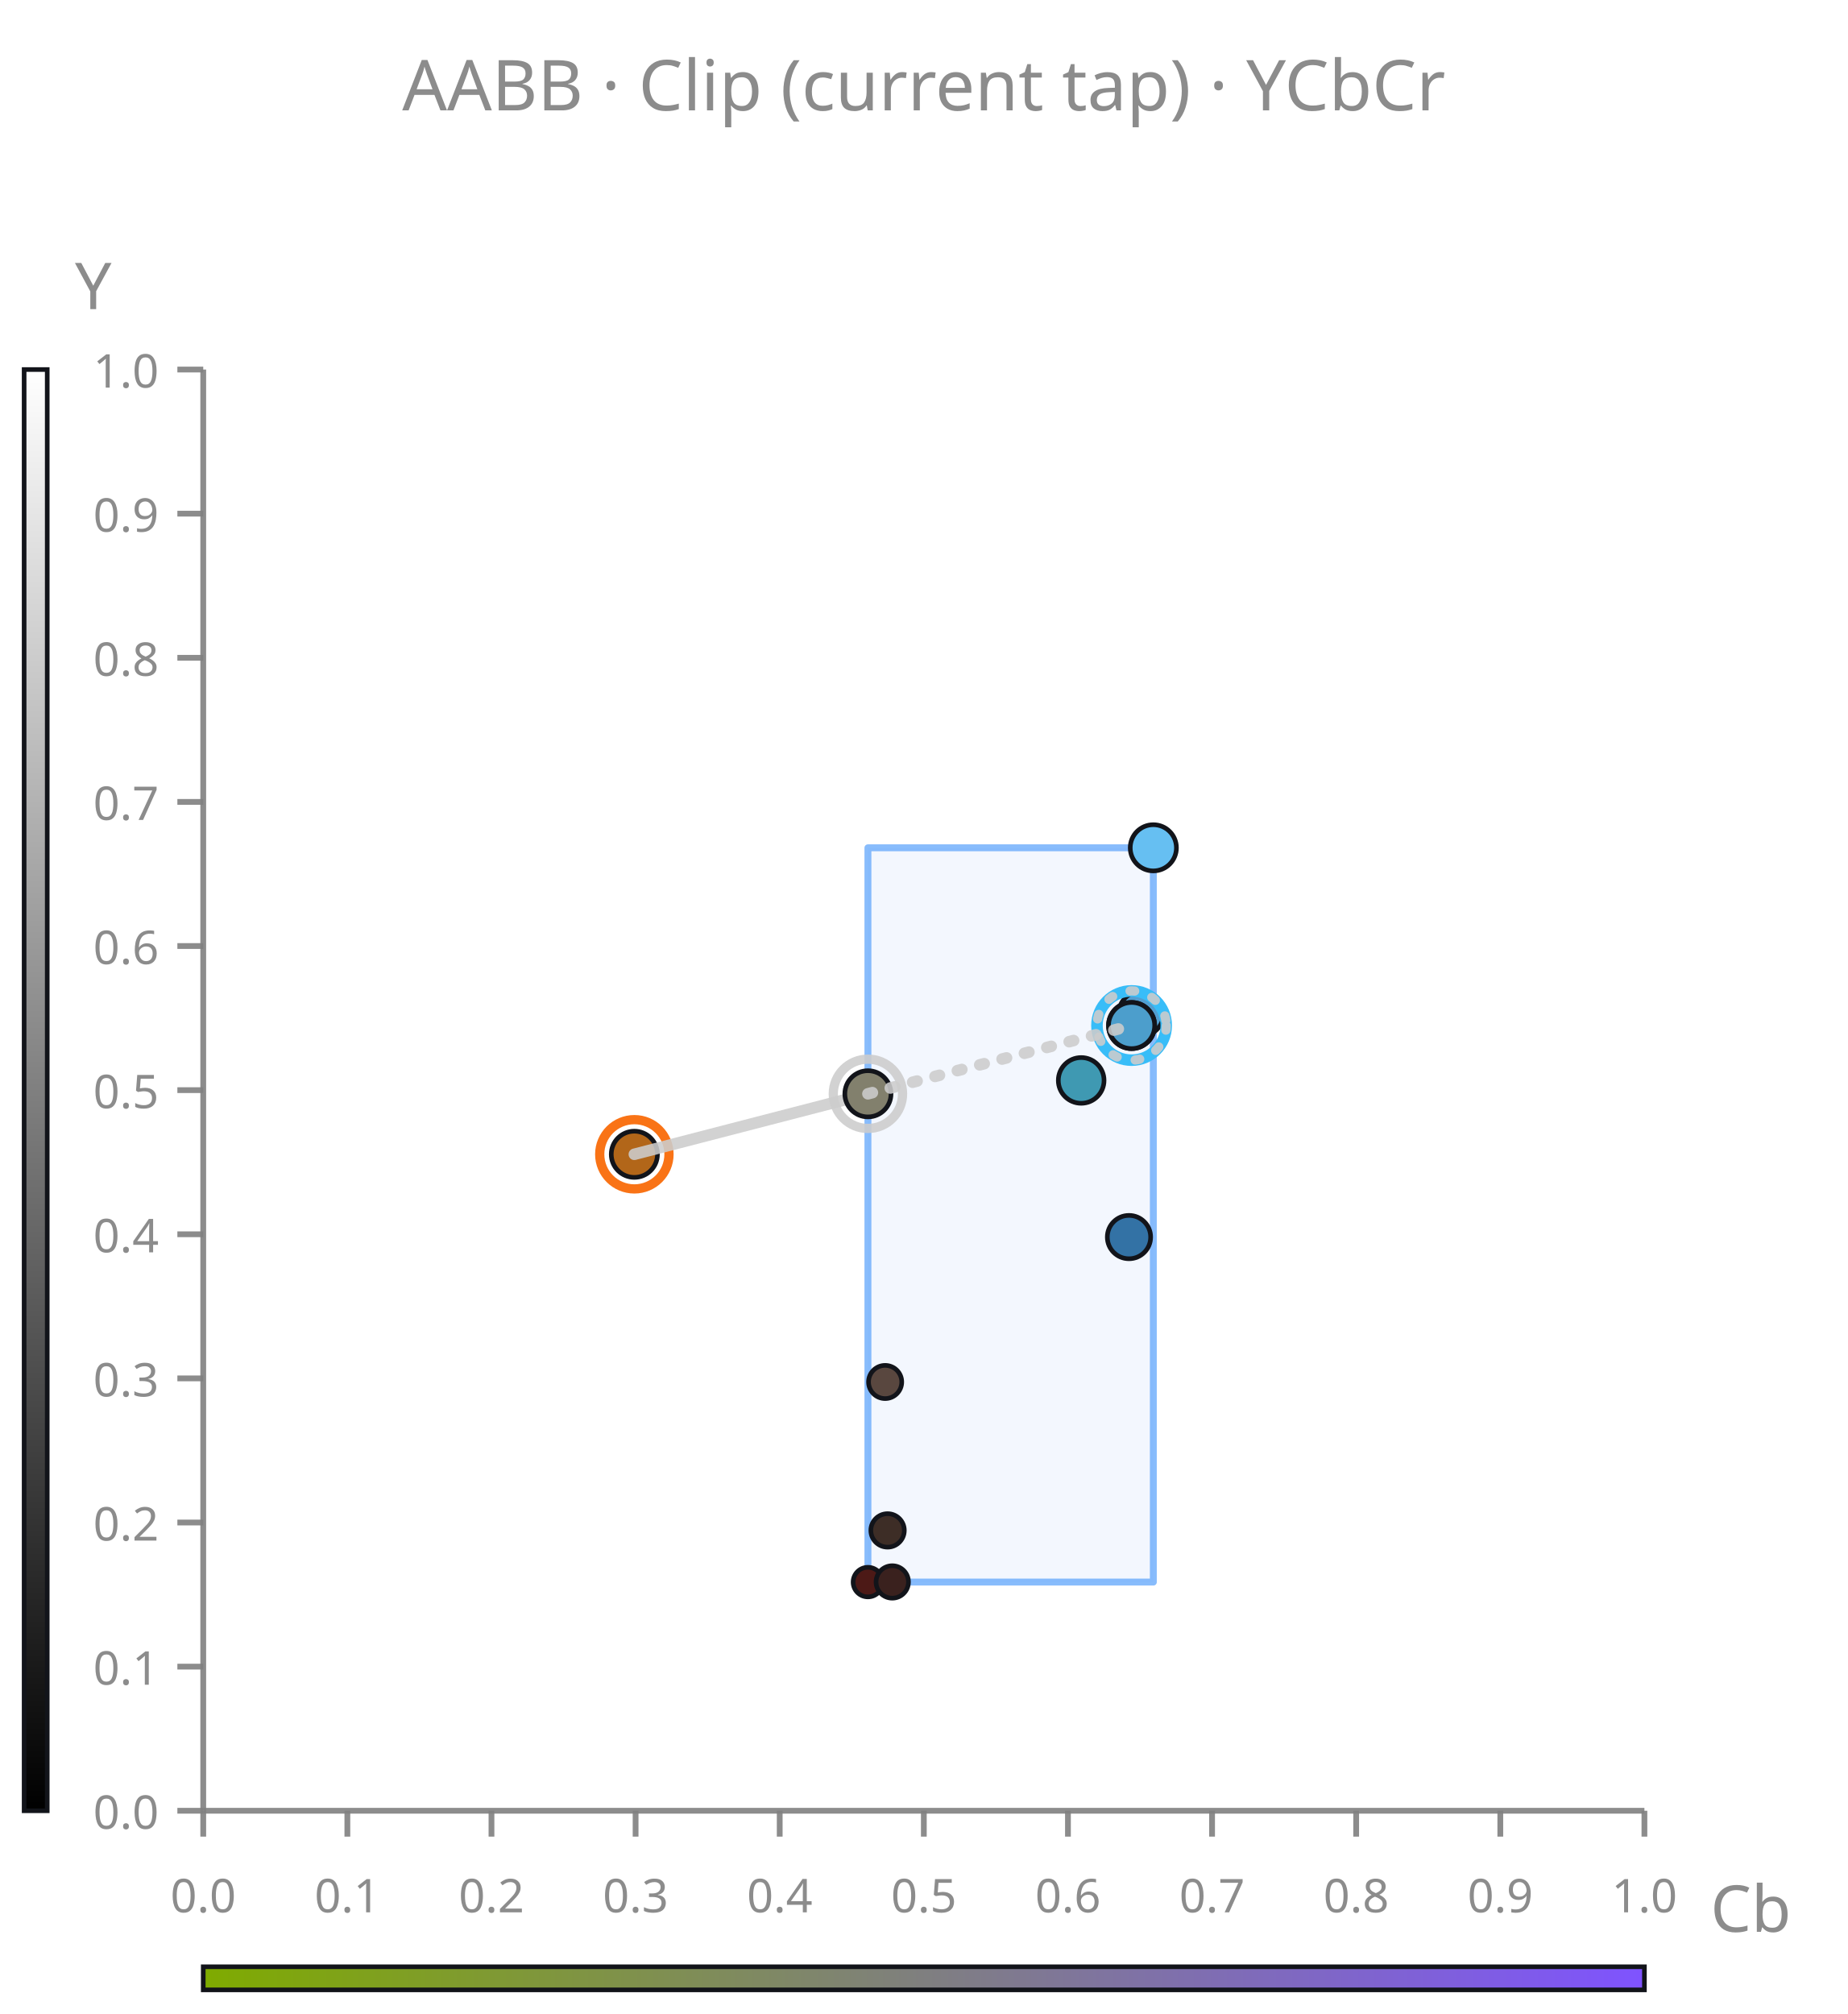
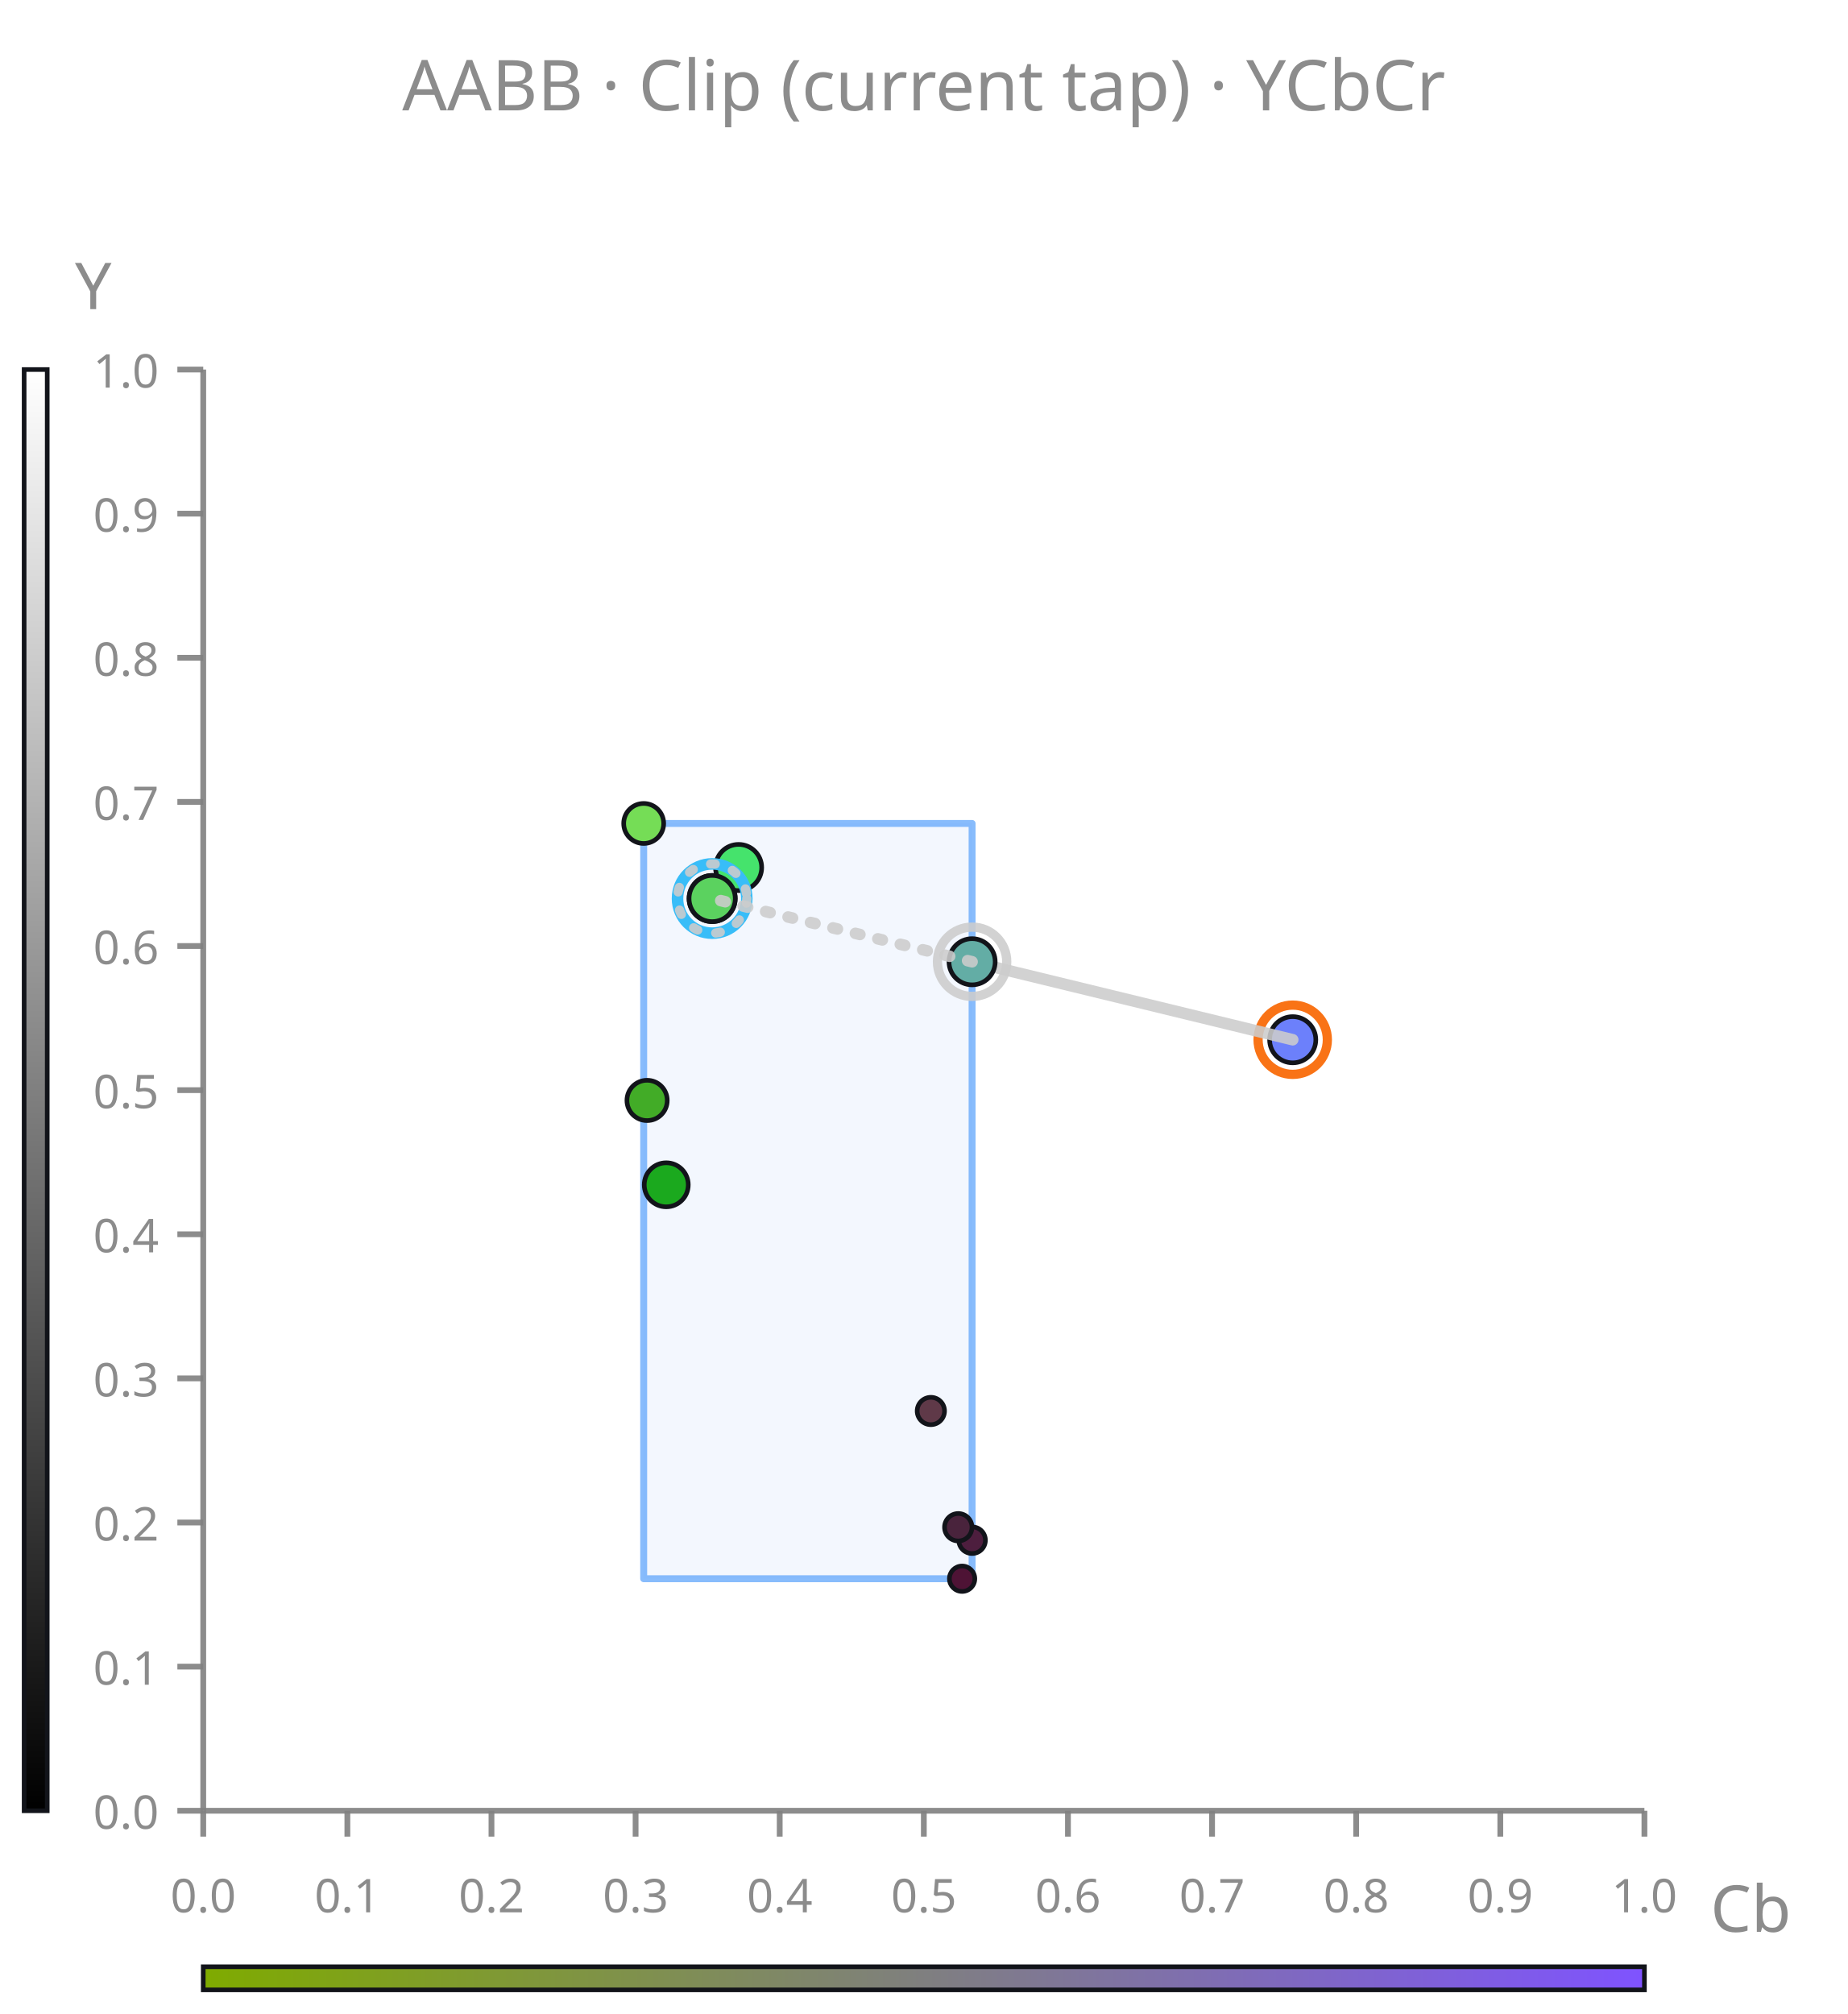
<svg xmlns="http://www.w3.org/2000/svg" baseProfile="full" height="436.0px" version="1.1" viewBox="0,0,400.0,436.0" width="400.0px">
  <defs>
    <linearGradient gradientUnits="userSpaceOnUse" id="plotGradY_1_0_4" x1="7.724" x2="7.724" y1="80" y2="392.0">
      <stop offset="0" stop-color="rgb(255,255,255)" />
      <stop offset="1" stop-color="rgb(0,0,0)" />
    </linearGradient>
    <linearGradient gradientUnits="userSpaceOnUse" id="plotGradX_1_0_4" x1="44.0" x2="356" y1="428.276" y2="428.276">
      <stop offset="0" stop-color="rgb(127,171,0)" />
      <stop offset="1" stop-color="rgb(127,83,255)" />
    </linearGradient>
  </defs>
  <g class="layer_bg" />
  <g class="layer_boundary">
-     <polygon fill="rgba(59,130,246,0.06)" points="187.897,342.498 249.685,342.498 249.685,183.537 187.897,183.537" stroke="rgba(96,165,250,0.75)" stroke-linejoin="round" stroke-width="1.5" />
+     <polygon fill="rgba(59,130,246,0.06)" points="139.352,341.77 210.45,341.77 210.45,178.266 139.352,178.266" stroke="rgba(96,165,250,0.75)" stroke-linejoin="round" stroke-width="1.5" />
  </g>
  <g class="layer_axes">
    <line fill="none" stroke="rgba(128,128,128,0.9)" stroke-width="1.25" x1="44.0" x2="356" y1="392.0" y2="392.0" />
    <line fill="none" stroke="rgba(128,128,128,0.9)" stroke-width="1.25" x1="44.0" x2="44.0" y1="392.0" y2="80" />
    <line fill="none" stroke="rgba(128,128,128,0.9)" stroke-width="1.25" x1="44.0" x2="44.0" y1="392.0" y2="397.6" />
    <text dominant-baseline="hanging" fill="rgba(128,128,128,0.9)" font-family="sans-serif" font-size="10.08" text-anchor="middle" x="44.0" y="406.168">0.0</text>
    <line fill="none" stroke="rgba(128,128,128,0.9)" stroke-width="1.25" x1="75.2" x2="75.2" y1="392.0" y2="397.6" />
    <text dominant-baseline="hanging" fill="rgba(128,128,128,0.9)" font-family="sans-serif" font-size="10.08" text-anchor="middle" x="75.2" y="406.168">0.1</text>
    <line fill="none" stroke="rgba(128,128,128,0.9)" stroke-width="1.25" x1="106.4" x2="106.4" y1="392.0" y2="397.6" />
    <text dominant-baseline="hanging" fill="rgba(128,128,128,0.9)" font-family="sans-serif" font-size="10.08" text-anchor="middle" x="106.4" y="406.168">0.2</text>
    <line fill="none" stroke="rgba(128,128,128,0.9)" stroke-width="1.25" x1="137.6" x2="137.6" y1="392.0" y2="397.6" />
    <text dominant-baseline="hanging" fill="rgba(128,128,128,0.9)" font-family="sans-serif" font-size="10.08" text-anchor="middle" x="137.6" y="406.168">0.3</text>
    <line fill="none" stroke="rgba(128,128,128,0.9)" stroke-width="1.25" x1="168.8" x2="168.8" y1="392.0" y2="397.6" />
    <text dominant-baseline="hanging" fill="rgba(128,128,128,0.9)" font-family="sans-serif" font-size="10.08" text-anchor="middle" x="168.8" y="406.168">0.4</text>
    <line fill="none" stroke="rgba(128,128,128,0.9)" stroke-width="1.25" x1="200" x2="200" y1="392.0" y2="397.6" />
    <text dominant-baseline="hanging" fill="rgba(128,128,128,0.9)" font-family="sans-serif" font-size="10.08" text-anchor="middle" x="200" y="406.168">0.5</text>
    <line fill="none" stroke="rgba(128,128,128,0.9)" stroke-width="1.25" x1="231.2" x2="231.2" y1="392.0" y2="397.6" />
    <text dominant-baseline="hanging" fill="rgba(128,128,128,0.9)" font-family="sans-serif" font-size="10.08" text-anchor="middle" x="231.2" y="406.168">0.6</text>
    <line fill="none" stroke="rgba(128,128,128,0.9)" stroke-width="1.25" x1="262.4" x2="262.4" y1="392.0" y2="397.6" />
    <text dominant-baseline="hanging" fill="rgba(128,128,128,0.9)" font-family="sans-serif" font-size="10.08" text-anchor="middle" x="262.4" y="406.168">0.7</text>
    <line fill="none" stroke="rgba(128,128,128,0.9)" stroke-width="1.25" x1="293.6" x2="293.6" y1="392.0" y2="397.6" />
    <text dominant-baseline="hanging" fill="rgba(128,128,128,0.9)" font-family="sans-serif" font-size="10.08" text-anchor="middle" x="293.6" y="406.168">0.8</text>
    <line fill="none" stroke="rgba(128,128,128,0.9)" stroke-width="1.25" x1="324.8" x2="324.8" y1="392.0" y2="397.6" />
    <text dominant-baseline="hanging" fill="rgba(128,128,128,0.9)" font-family="sans-serif" font-size="10.08" text-anchor="middle" x="324.8" y="406.168">0.9</text>
    <line fill="none" stroke="rgba(128,128,128,0.9)" stroke-width="1.25" x1="356" x2="356" y1="392.0" y2="397.6" />
    <text dominant-baseline="hanging" fill="rgba(128,128,128,0.9)" font-family="sans-serif" font-size="10.08" text-anchor="middle" x="356" y="406.168">1.0</text>
    <line fill="none" stroke="rgba(128,128,128,0.9)" stroke-width="1.25" x1="44.0" x2="38.4" y1="392.0" y2="392.0" />
    <text dominant-baseline="central" fill="rgba(128,128,128,0.9)" font-family="sans-serif" font-size="10.08" text-anchor="end" x="34.4" y="392.0">0.0</text>
    <line fill="none" stroke="rgba(128,128,128,0.9)" stroke-width="1.25" x1="44.0" x2="38.4" y1="360.8" y2="360.8" />
    <text dominant-baseline="central" fill="rgba(128,128,128,0.9)" font-family="sans-serif" font-size="10.08" text-anchor="end" x="34.4" y="360.8">0.1</text>
    <line fill="none" stroke="rgba(128,128,128,0.9)" stroke-width="1.25" x1="44.0" x2="38.4" y1="329.6" y2="329.6" />
    <text dominant-baseline="central" fill="rgba(128,128,128,0.9)" font-family="sans-serif" font-size="10.08" text-anchor="end" x="34.4" y="329.6">0.2</text>
    <line fill="none" stroke="rgba(128,128,128,0.9)" stroke-width="1.25" x1="44.0" x2="38.4" y1="298.4" y2="298.4" />
    <text dominant-baseline="central" fill="rgba(128,128,128,0.9)" font-family="sans-serif" font-size="10.08" text-anchor="end" x="34.4" y="298.4">0.3</text>
    <line fill="none" stroke="rgba(128,128,128,0.9)" stroke-width="1.25" x1="44.0" x2="38.4" y1="267.2" y2="267.2" />
    <text dominant-baseline="central" fill="rgba(128,128,128,0.9)" font-family="sans-serif" font-size="10.08" text-anchor="end" x="34.4" y="267.2">0.4</text>
    <line fill="none" stroke="rgba(128,128,128,0.9)" stroke-width="1.25" x1="44.0" x2="38.4" y1="236" y2="236" />
    <text dominant-baseline="central" fill="rgba(128,128,128,0.9)" font-family="sans-serif" font-size="10.08" text-anchor="end" x="34.4" y="236">0.5</text>
    <line fill="none" stroke="rgba(128,128,128,0.9)" stroke-width="1.25" x1="44.0" x2="38.4" y1="204.8" y2="204.8" />
    <text dominant-baseline="central" fill="rgba(128,128,128,0.9)" font-family="sans-serif" font-size="10.08" text-anchor="end" x="34.4" y="204.8">0.6</text>
    <line fill="none" stroke="rgba(128,128,128,0.9)" stroke-width="1.25" x1="44.0" x2="38.4" y1="173.6" y2="173.6" />
    <text dominant-baseline="central" fill="rgba(128,128,128,0.9)" font-family="sans-serif" font-size="10.08" text-anchor="end" x="34.4" y="173.6">0.7</text>
    <line fill="none" stroke="rgba(128,128,128,0.9)" stroke-width="1.25" x1="44.0" x2="38.4" y1="142.4" y2="142.4" />
    <text dominant-baseline="central" fill="rgba(128,128,128,0.9)" font-family="sans-serif" font-size="10.08" text-anchor="end" x="34.4" y="142.4">0.8</text>
    <line fill="none" stroke="rgba(128,128,128,0.9)" stroke-width="1.25" x1="44.0" x2="38.4" y1="111.2" y2="111.2" />
    <text dominant-baseline="central" fill="rgba(128,128,128,0.9)" font-family="sans-serif" font-size="10.08" text-anchor="end" x="34.4" y="111.2">0.9</text>
    <line fill="none" stroke="rgba(128,128,128,0.9)" stroke-width="1.25" x1="44.0" x2="38.4" y1="80" y2="80" />
    <text dominant-baseline="central" fill="rgba(128,128,128,0.9)" font-family="sans-serif" font-size="10.08" text-anchor="end" x="34.4" y="80">1.0</text>
    <text fill="rgba(128,128,128,0.9)" font-family="sans-serif" font-size="14" x="370.3" y="418.208">Cb</text>
    <text fill="rgba(128,128,128,0.9)" font-family="sans-serif" font-size="14" x="16.224" y="66.928">Y</text>
    <rect fill="url(#plotGradY_1_0_4) none" height="312" shape-rendering="geometricPrecision" stroke="rgba(18,20,26,1.0)" stroke-width="1.0" width="5.0" x="5.224" y="80" />
    <rect fill="url(#plotGradX_1_0_4) none" height="5.0" shape-rendering="geometricPrecision" stroke="rgba(18,20,26,1.0)" stroke-width="1.0" width="312" x="44.0" y="425.776" />
  </g>
  <g class="layer_dots">
-     <circle cx="187.897" cy="342.498" fill="rgb(76,25,22)" r="3.203" stroke="rgba(18,20,26,1.0)" stroke-width="1.0" />
-     <circle cx="193.167" cy="342.467" fill="rgb(58,33,30)" r="3.51" stroke="rgba(18,20,26,1.0)" stroke-width="1.0" />
-     <circle cx="191.625" cy="299.177" fill="rgb(89,71,63)" r="3.593" stroke="rgba(18,20,26,1.0)" stroke-width="1.0" />
-     <circle cx="192.152" cy="331.31" fill="rgb(61,45,38)" r="3.623" stroke="rgba(18,20,26,1.0)" stroke-width="1.0" />
-     <circle cx="244.414" cy="267.808" fill="rgb(51,114,165)" r="4.692" stroke="rgba(18,20,26,1.0)" stroke-width="1.0" />
-     <circle cx="247.049" cy="219.433" fill="rgb(81,158,209)" r="4.846" stroke="rgba(18,20,26,1.0)" stroke-width="1.0" />
-     <circle cx="244.98" cy="222.01" fill="rgb(76,158,204)" r="5.0" stroke="rgba(18,20,26,1.0)" stroke-width="1.0" />
-     <circle cx="234.066" cy="233.894" fill="rgb(63,153,178)" r="4.95" stroke="rgba(18,20,26,1.0)" stroke-width="1.0" />
-     <circle cx="249.685" cy="183.537" fill="rgb(102,191,242)" r="5.0" stroke="rgba(18,20,26,1.0)" stroke-width="1.0" />
-     <circle cx="137.332" cy="249.884" fill="rgb(178,102,25)" r="5.0" stroke="rgba(18,20,26,1.0)" stroke-width="1.0" />
-     <circle cx="244.98" cy="222.01" fill="rgb(76,158,204)" r="5.0" stroke="rgba(18,20,26,1.0)" stroke-width="1.0" />
+     <circle cx="208.287" cy="341.77" fill="rgb(78,19,53)" r="2.75" stroke="rgba(18,20,26,1.0)" stroke-width="1.0" />
+     <circle cx="210.45" cy="333.431" fill="rgb(77,30,62)" r="2.881" stroke="rgba(18,20,26,1.0)" stroke-width="1.0" />
+     <circle cx="201.52" cy="305.457" fill="rgb(95,57,72)" r="2.96" stroke="rgba(18,20,26,1.0)" stroke-width="1.0" />
+     <circle cx="207.453" cy="330.622" fill="rgb(73,35,60)" r="2.97" stroke="rgba(18,20,26,1.0)" stroke-width="1.0" />
+     <circle cx="139.352" cy="178.266" fill="rgb(117,221,86)" r="4.33" stroke="rgba(18,20,26,1.0)" stroke-width="1.0" />
+     <circle cx="140.088" cy="238.225" fill="rgb(66,172,39)" r="4.363" stroke="rgba(18,20,26,1.0)" stroke-width="1.0" />
+     <circle cx="154.175" cy="194.519" fill="rgb(91,210,95)" r="5.0" stroke="rgba(18,20,26,1.0)" stroke-width="1.0" />
+     <circle cx="144.238" cy="256.49" fill="rgb(27,169,30)" r="4.765" stroke="rgba(18,20,26,1.0)" stroke-width="1.0" />
+     <circle cx="159.899" cy="187.801" fill="rgb(69,227,108)" r="5.0" stroke="rgba(18,20,26,1.0)" stroke-width="1.0" />
+     <circle cx="279.859" cy="225.087" fill="rgb(108,128,251)" r="5.0" stroke="rgba(18,20,26,1.0)" stroke-width="1.0" />
+     <circle cx="154.175" cy="194.519" fill="rgb(91,210,95)" r="5.0" stroke="rgba(18,20,26,1.0)" stroke-width="1.0" />
  </g>
  <g class="layer_overlay">
-     <circle cx="244.98" cy="222.01" fill="none" r="7.5" stroke="rgba(56,189,248,1.0)" stroke-width="2.5" />
-     <circle cx="137.332" cy="249.884" fill="none" r="7.5" stroke="rgba(249,115,22,1.0)" stroke-width="2.0" />
-     <line stroke="rgba(204,204,204,0.88)" stroke-linecap="round" stroke-width="2.5" x1="137.332" x2="187.897" y1="249.884" y2="236.791" />
-     <circle cx="187.897" cy="236.791" fill="rgb(130,128,109)" r="5.0" stroke="rgba(18,20,26,1.0)" stroke-width="1.0" />
-     <circle cx="187.897" cy="236.791" fill="none" r="7.5" stroke="rgba(204,204,204,0.88)" stroke-width="2.0" />
-     <line fill="none" stroke="rgba(204,204,204,0.88)" stroke-dasharray="1 4" stroke-linecap="round" stroke-width="2.5" x1="187.897" x2="244.98" y1="236.791" y2="222.01" />
-     <circle cx="244.98" cy="222.01" fill="none" r="7.5" stroke="rgba(204,204,204,0.88)" stroke-dasharray="1 4" stroke-linecap="round" stroke-width="2.0" />
+     <circle cx="154.175" cy="194.519" fill="none" r="7.5" stroke="rgba(56,189,248,1.0)" stroke-width="2.5" />
+     <circle cx="279.859" cy="225.087" fill="none" r="7.5" stroke="rgba(249,115,22,1.0)" stroke-width="2.0" />
+     <line stroke="rgba(204,204,204,0.88)" stroke-linecap="round" stroke-width="2.5" x1="279.859" x2="210.45" y1="225.087" y2="208.205" />
+     <circle cx="210.45" cy="208.205" fill="rgb(99,173,165)" r="5.0" stroke="rgba(18,20,26,1.0)" stroke-width="1.0" />
+     <circle cx="210.45" cy="208.205" fill="none" r="7.5" stroke="rgba(204,204,204,0.88)" stroke-width="2.0" />
+     <line fill="none" stroke="rgba(204,204,204,0.88)" stroke-dasharray="1 4" stroke-linecap="round" stroke-width="2.5" x1="210.45" x2="154.175" y1="208.205" y2="194.519" />
+     <circle cx="154.175" cy="194.519" fill="none" r="7.5" stroke="rgba(204,204,204,0.88)" stroke-dasharray="1 4" stroke-linecap="round" stroke-width="2.0" />
  </g>
  <g class="layer_header">
    <text dominant-baseline="central" fill="rgba(128,128,128,0.9)" font-family="sans-serif" font-size="15.2" text-anchor="middle" x="200.0" y="18.0">AABB · Clip (current tap) · YCbCr</text>
  </g>
</svg>
